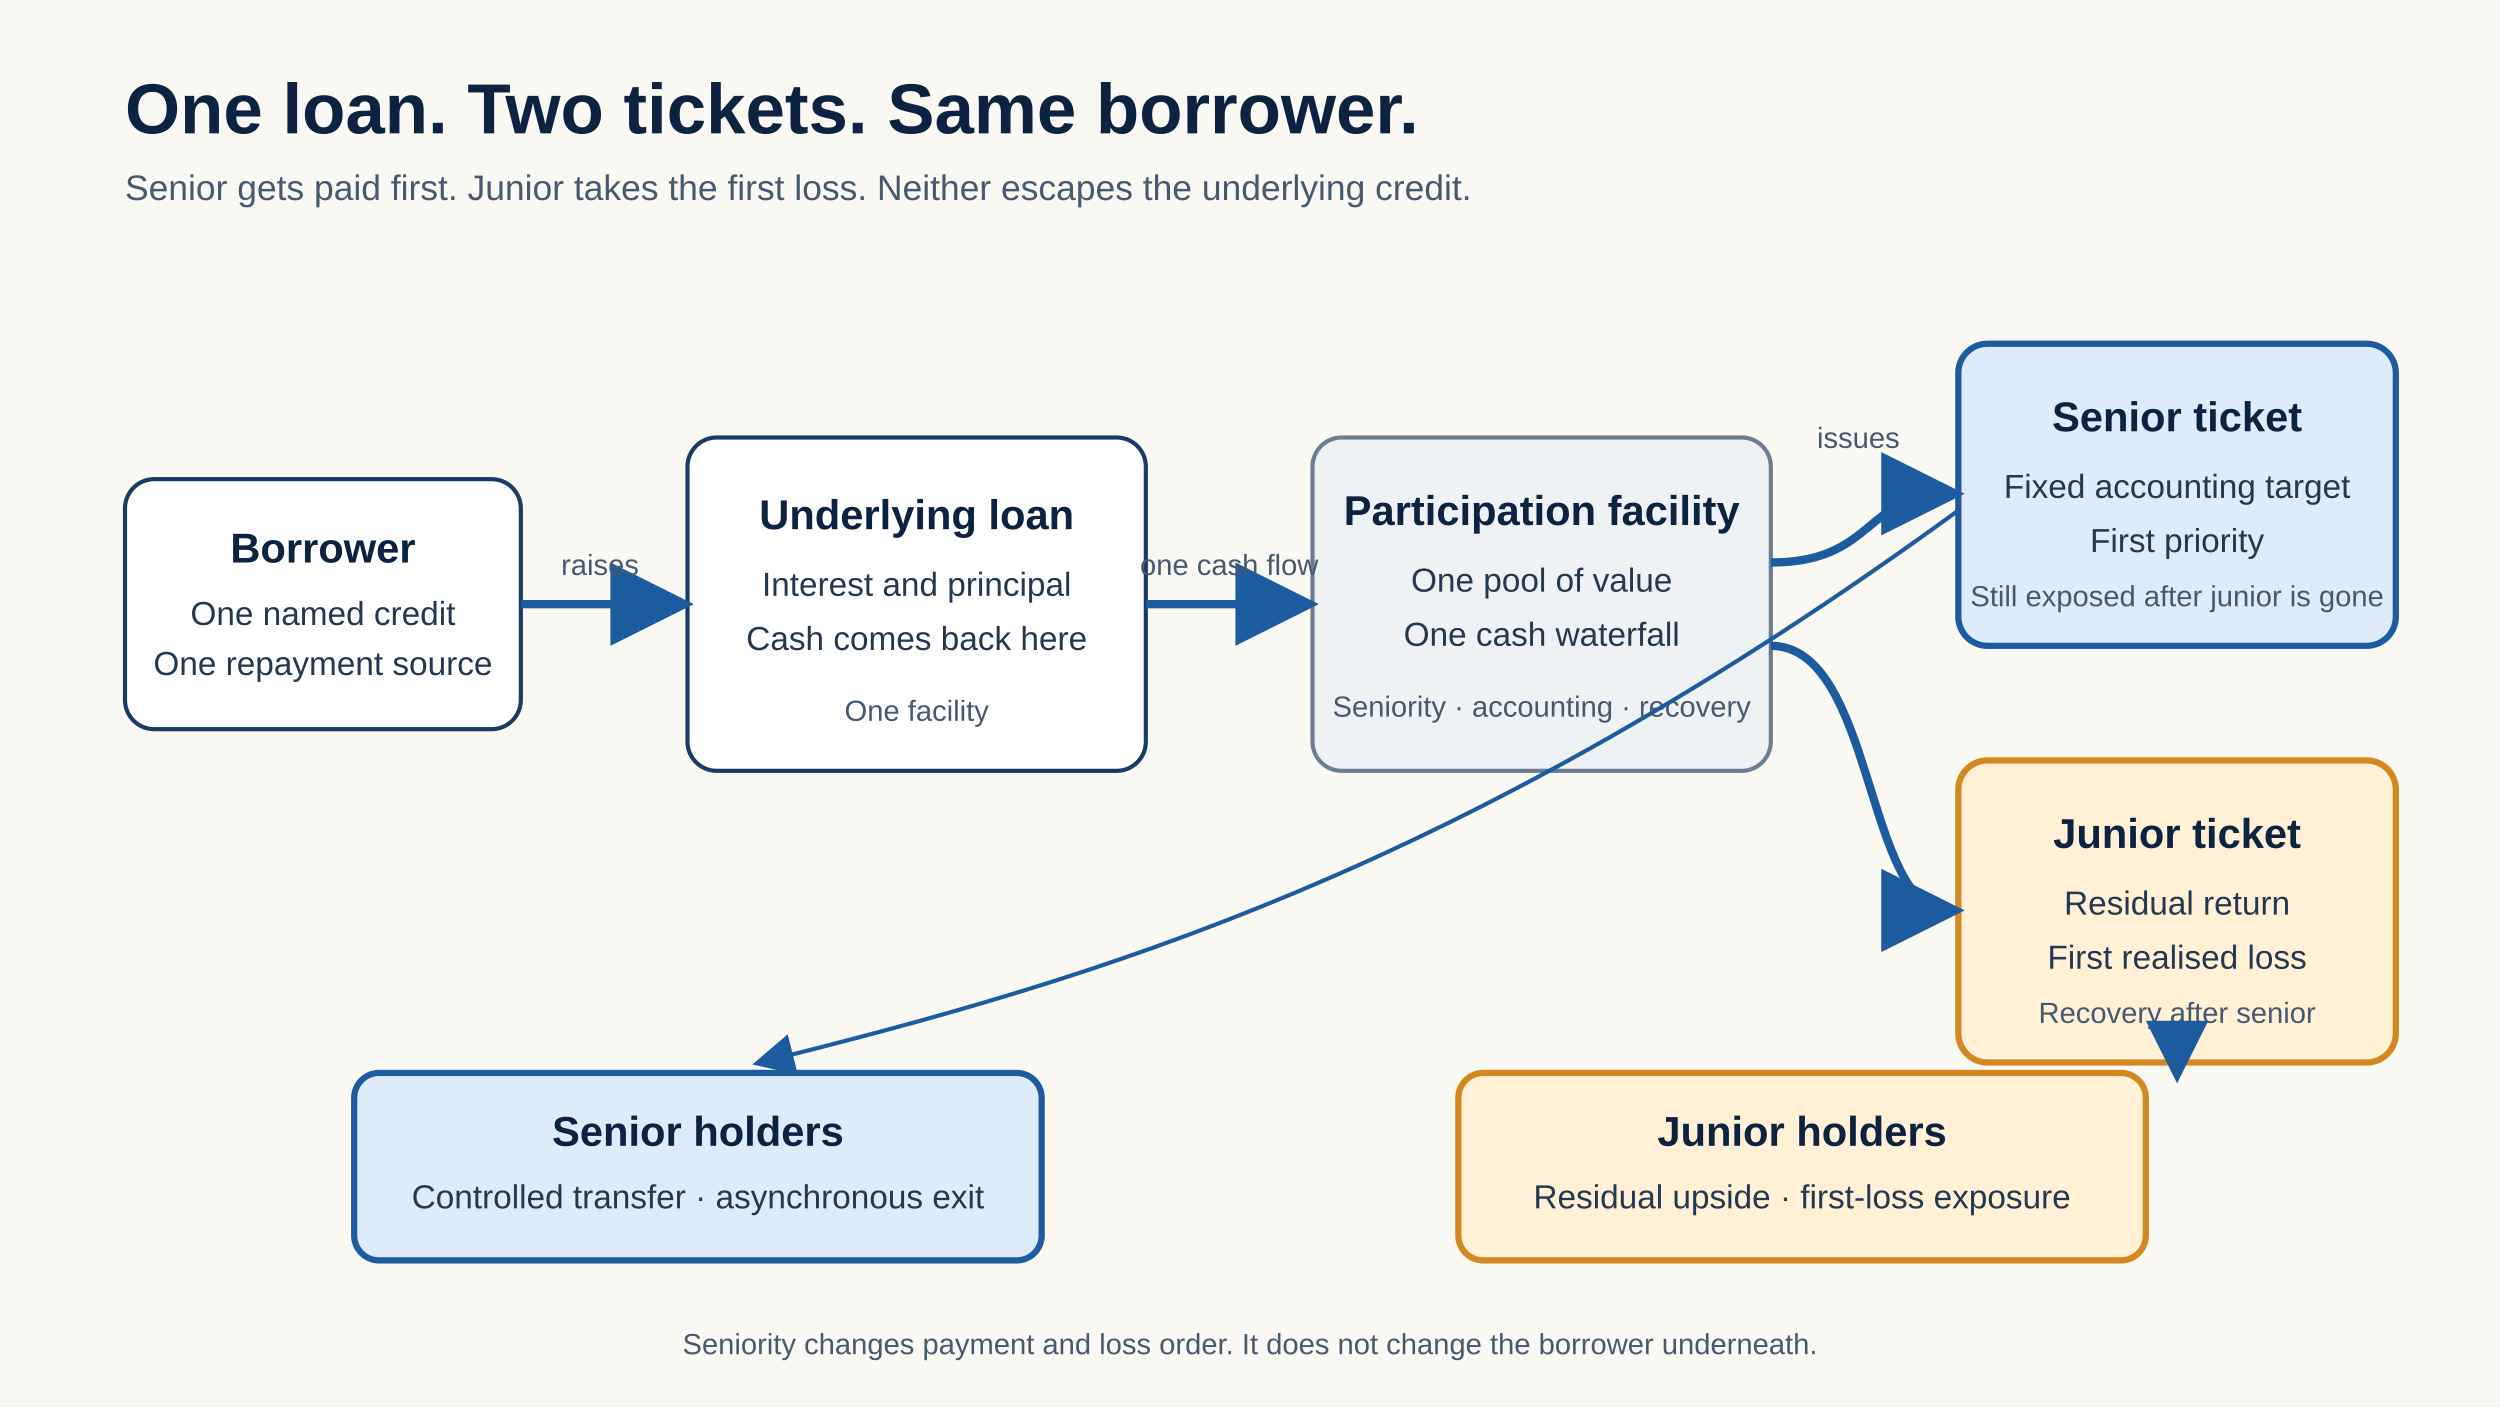
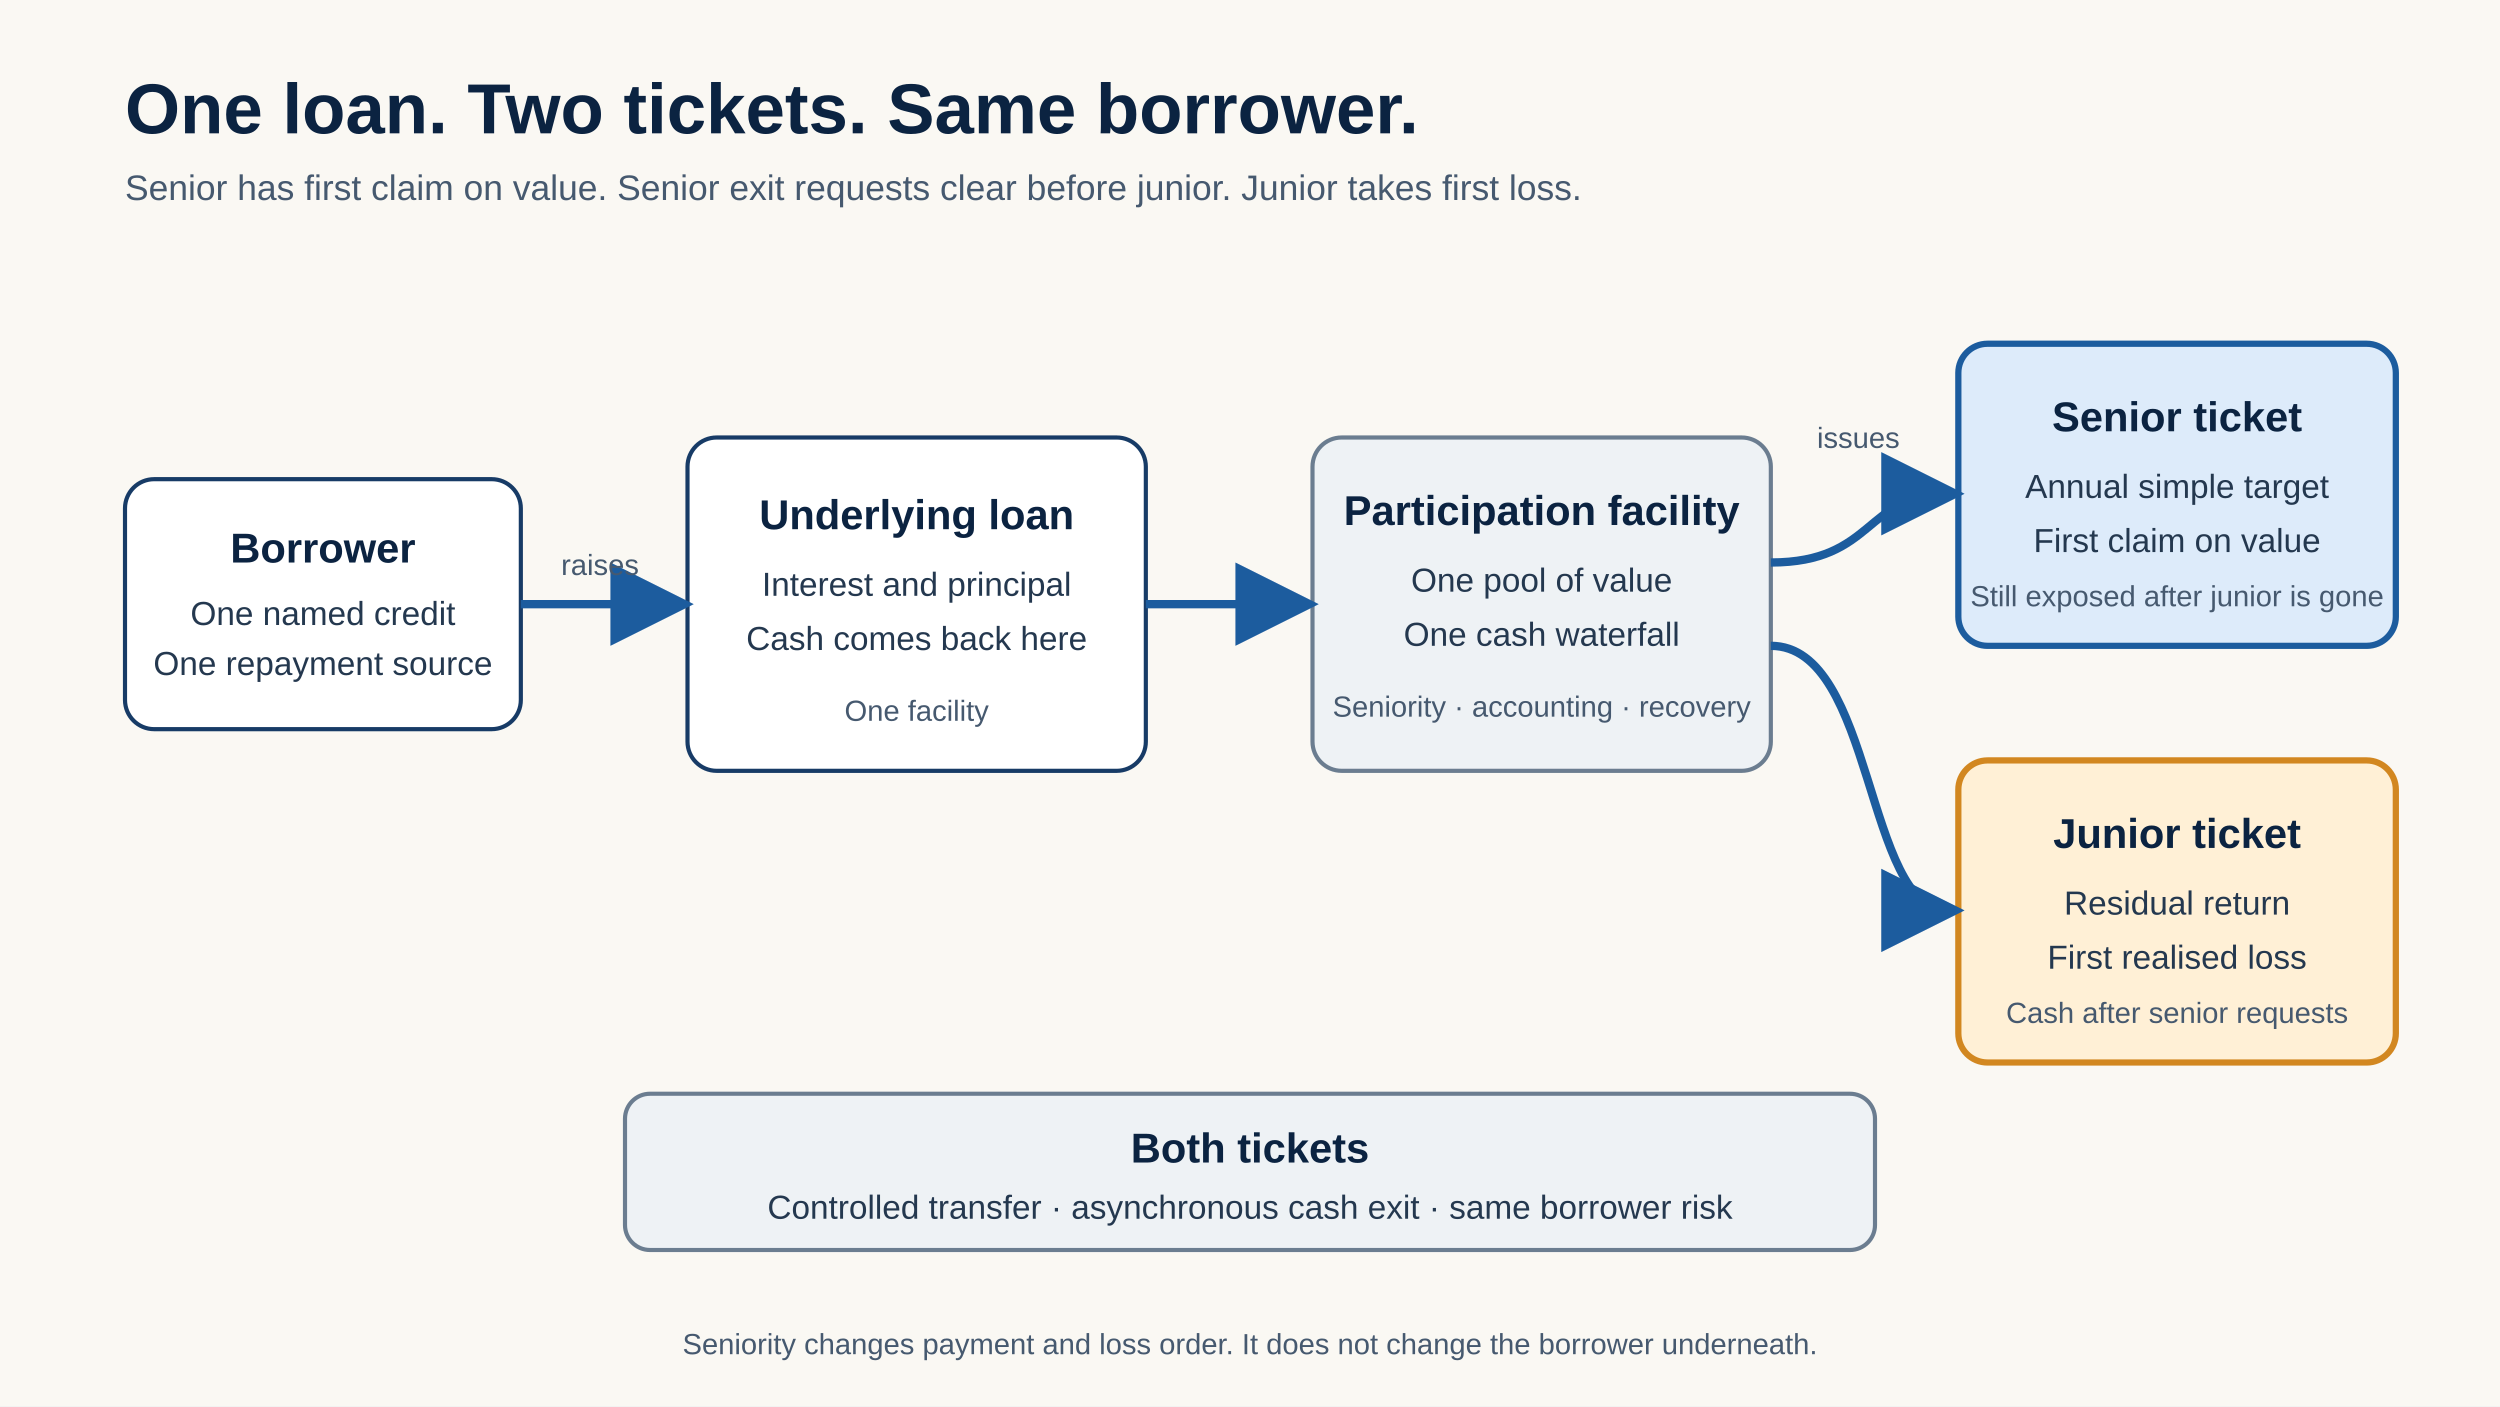
<svg xmlns="http://www.w3.org/2000/svg" viewBox="0 0 1200 675" role="img" aria-labelledby="title desc">
  <defs>
    <marker id="arrow" markerWidth="10" markerHeight="10" refX="8" refY="5" orient="auto">
      <path d="M0 0L10 5L0 10Z" fill="#1c5c9e" />
    </marker>
    <style>
      .title{font:700 34px Arial,sans-serif;fill:#0b2341}.sub{font:400 17px Arial,sans-serif;fill:#46596f}
      .h{font:700 20px Arial,sans-serif;fill:#0b2341}.t{font:400 16px Arial,sans-serif;fill:#24384f}
      .small{font:400 14px Arial,sans-serif;fill:#46596f}.line{stroke:#1c5c9e;stroke-width:4;fill:none;marker-end:url(#arrow)}
      .box{fill:#fff;stroke:#173b66;stroke-width:2}.senior{fill:#ddebfa;stroke:#1c5c9e;stroke-width:3}
      .junior{fill:#fff0d6;stroke:#d28720;stroke-width:3}.neutral{fill:#eef2f5;stroke:#6b7d90;stroke-width:2}
    </style>
  </defs>
  <rect width="1200" height="675" fill="#faf8f3" />
  <text class="title" x="60" y="64">One loan. Two tickets. Same borrower.</text>
-   <text class="sub" x="60" y="96">Senior gets paid first. Junior takes the first loss. Neither escapes the underlying credit.</text>
+   <text class="sub" x="60" y="96">Senior has first claim on value. Senior exit requests clear before junior. Junior takes first loss.</text>
  <rect class="box" x="60" y="230" width="190" height="120" rx="14" />
  <text class="h" x="155" y="270" text-anchor="middle">Borrower</text>
  <text class="t" x="155" y="300" text-anchor="middle">One named credit</text>
  <text class="t" x="155" y="324" text-anchor="middle">One repayment source</text>
  <rect class="box" x="330" y="210" width="220" height="160" rx="14" />
  <text class="h" x="440" y="254" text-anchor="middle">Underlying loan</text>
  <text class="t" x="440" y="286" text-anchor="middle">Interest and principal</text>
  <text class="t" x="440" y="312" text-anchor="middle">Cash comes back here</text>
  <text class="small" x="440" y="346" text-anchor="middle">One facility</text>
  <rect class="neutral" x="630" y="210" width="220" height="160" rx="14" />
  <text class="h" x="740" y="252" text-anchor="middle">Participation facility</text>
  <text class="t" x="740" y="284" text-anchor="middle">One pool of value</text>
  <text class="t" x="740" y="310" text-anchor="middle">One cash waterfall</text>
  <text class="small" x="740" y="344" text-anchor="middle">Seniority · accounting · recovery</text>
  <rect class="senior" x="940" y="165" width="210" height="145" rx="14" />
  <text class="h" x="1045" y="207" text-anchor="middle">Senior ticket</text>
-   <text class="t" x="1045" y="239" text-anchor="middle">Fixed accounting target</text>
-   <text class="t" x="1045" y="265" text-anchor="middle">First priority</text>
+   <text class="t" x="1045" y="239" text-anchor="middle">Annual simple target</text>
+   <text class="t" x="1045" y="265" text-anchor="middle">First claim on value</text>
  <text class="small" x="1045" y="291" text-anchor="middle">Still exposed after junior is gone</text>
  <rect class="junior" x="940" y="365" width="210" height="145" rx="14" />
  <text class="h" x="1045" y="407" text-anchor="middle">Junior ticket</text>
  <text class="t" x="1045" y="439" text-anchor="middle">Residual return</text>
  <text class="t" x="1045" y="465" text-anchor="middle">First realised loss</text>
-   <text class="small" x="1045" y="491" text-anchor="middle">Recovery after senior</text>
+   <text class="small" x="1045" y="491" text-anchor="middle">Cash after senior requests</text>
  <path class="line" d="M250 290H325" />
  <path class="line" d="M550 290H625" />
  <path class="line" d="M850 270C900 270 895 237 935 237" />
  <path class="line" d="M850 310C900 310 895 437 935 437" />
  <text class="small" x="288" y="276" text-anchor="middle">raises</text>
-   <text class="small" x="590" y="276" text-anchor="middle">one cash flow</text>
  <text class="small" x="892" y="215" text-anchor="middle">issues</text>
-   <rect class="senior" x="170" y="515" width="330" height="90" rx="12" />
-   <text class="h" x="335" y="550" text-anchor="middle">Senior holders</text>
-   <text class="t" x="335" y="580" text-anchor="middle">Controlled transfer · asynchronous exit</text>
-   <rect class="junior" x="700" y="515" width="330" height="90" rx="12" />
-   <text class="h" x="865" y="550" text-anchor="middle">Junior holders</text>
-   <text class="t" x="865" y="580" text-anchor="middle">Residual upside · first-loss exposure</text>
-   <path d="M940 245C700 420 525 470 365 510" stroke="#1c5c9e" stroke-width="2" fill="none" marker-end="url(#arrow)" />
-   <path d="M1045 510V514" stroke="#d28720" stroke-width="3" fill="none" marker-end="url(#arrow)" />
+   <rect class="neutral" x="300" y="525" width="600" height="75" rx="12" />
+   <text class="h" x="600" y="558" text-anchor="middle">Both tickets</text>
+   <text class="t" x="600" y="585" text-anchor="middle">Controlled transfer · asynchronous cash exit · same borrower risk</text>
  <text class="small" x="600" y="650" text-anchor="middle">Seniority changes payment and loss order. It does not change the borrower underneath.</text>
</svg>
